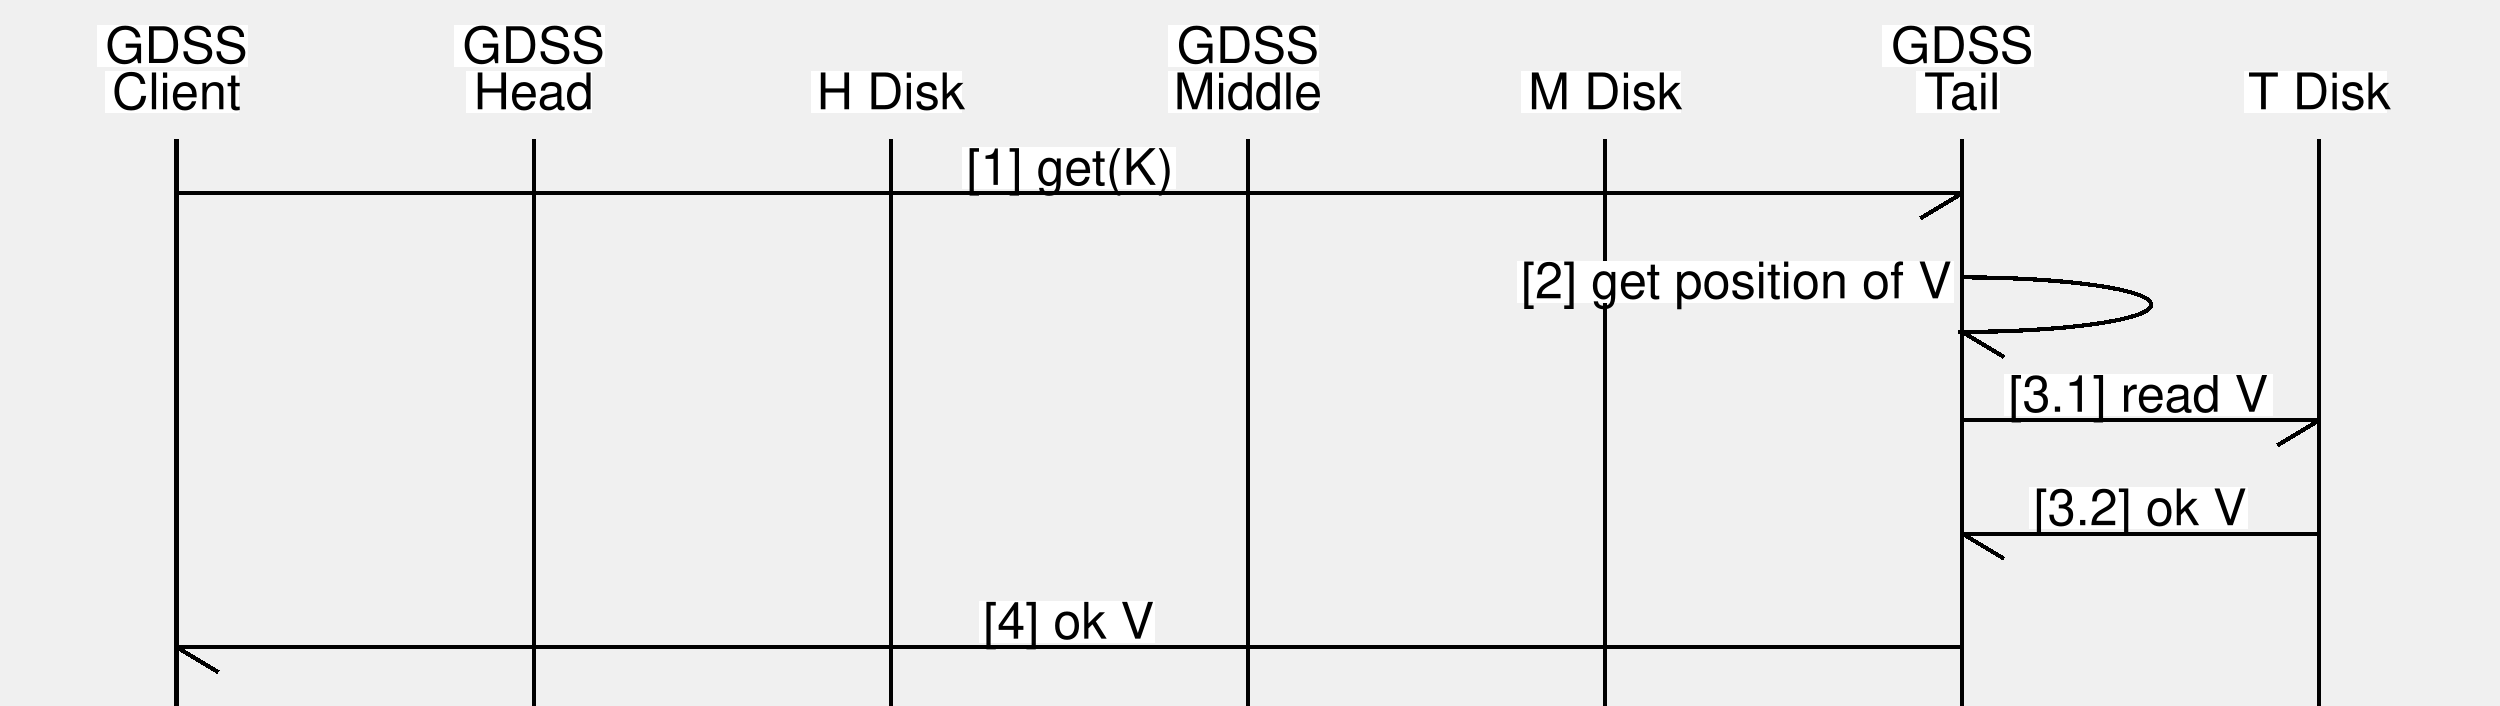
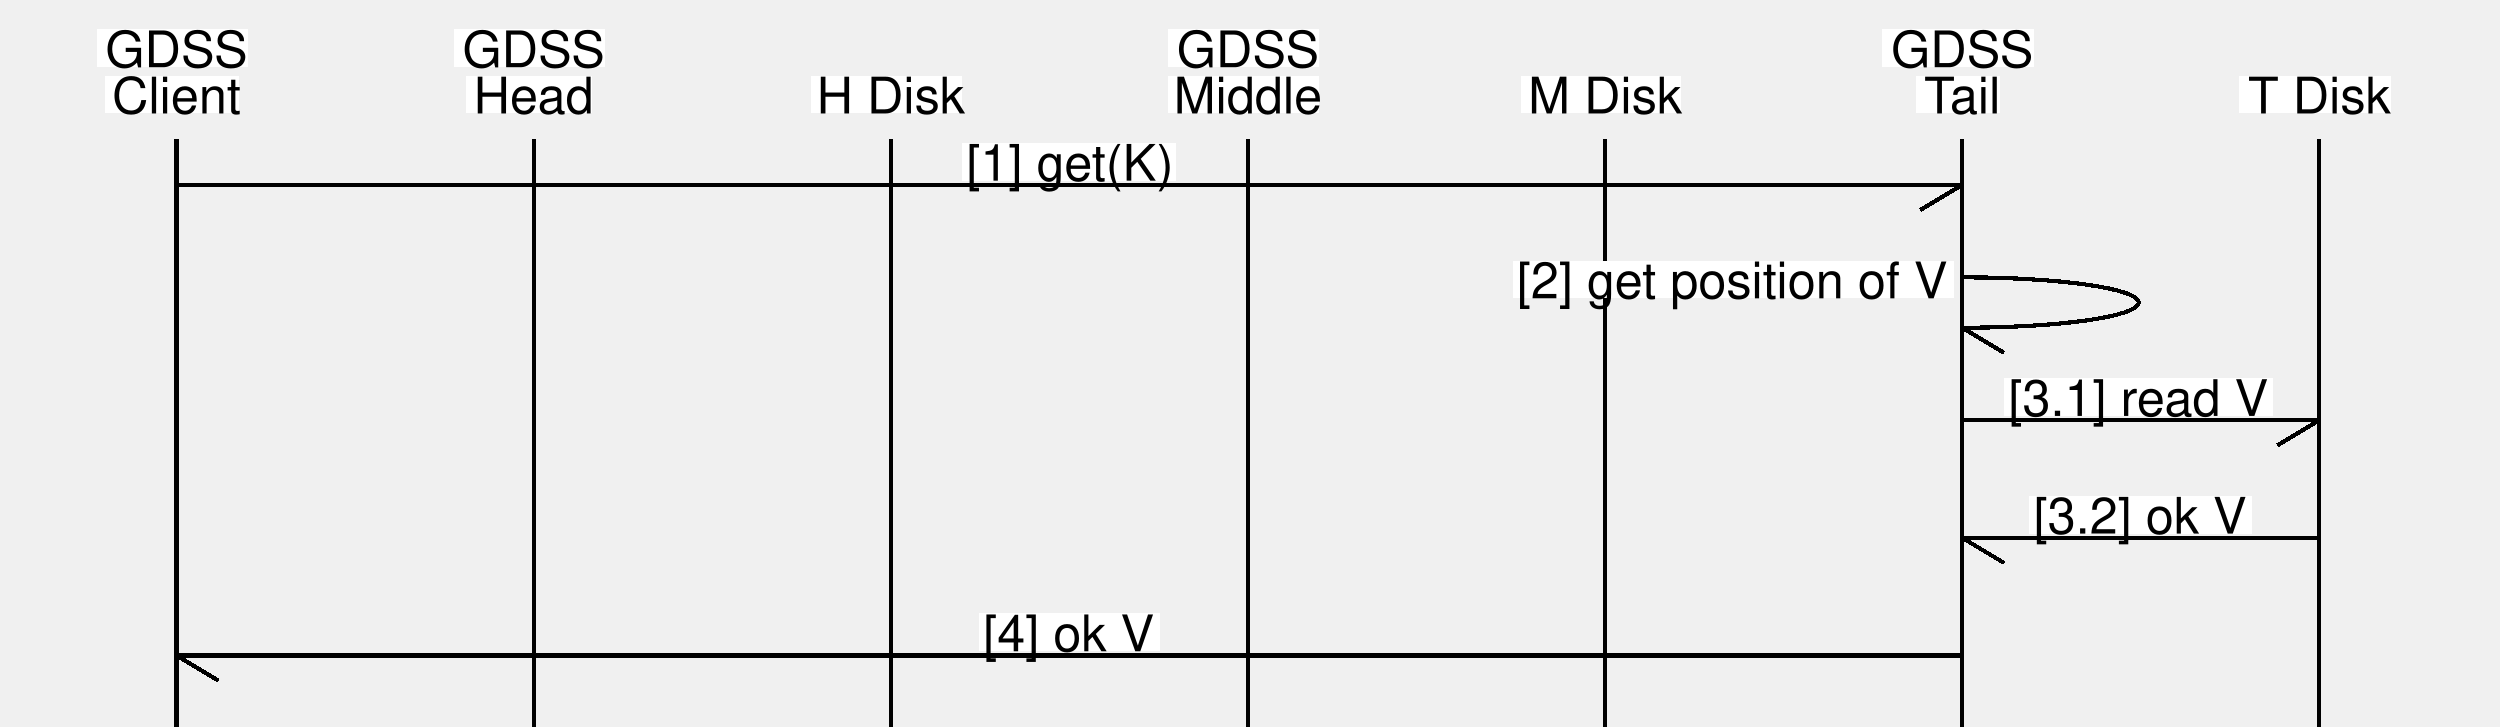
- <svg xmlns="http://www.w3.org/2000/svg" version="1.1" viewBox="0 0 595 168" shape-rendering="crispEdges" stroke-width="1" text-rendering="geometricPrecision">
-   <polygon fill="white" points="23,6 59,6 59,16 23,16" />
-   <text x="42" y="15" textLength="34" font-family="Helvetica" font-size="12" fill="black" text-anchor="middle">
+ <svg xmlns="http://www.w3.org/2000/svg" version="1.1" viewBox="0 0 595 173" shape-rendering="crispEdges" stroke-width="1" text-rendering="geometricPrecision">
+   <polygon fill="white" points="23,7 59,7 59,16 23,16" />
+   <text x="42" y="16" textLength="34" font-family="Helvetica" font-size="12" fill="black" text-anchor="middle">

GDSS
</text>
-   <polygon fill="white" points="25,17 57,17 57,27 25,27" />
-   <text x="42" y="26" textLength="30" font-family="Helvetica" font-size="12" fill="black" text-anchor="middle">
+   <polygon fill="white" points="25,18 57,18 57,27 25,27" />
+   <text x="42" y="27" textLength="31" font-family="Helvetica" font-size="12" fill="black" text-anchor="middle">

Client
</text>
-   <polygon fill="white" points="108,6 144,6 144,16 108,16" />
-   <text x="127" y="15" textLength="34" font-family="Helvetica" font-size="12" fill="black" text-anchor="middle">
+   <polygon fill="white" points="108,7 144,7 144,16 108,16" />
+   <text x="127" y="16" textLength="34" font-family="Helvetica" font-size="12" fill="black" text-anchor="middle">

GDSS
</text>
-   <polygon fill="white" points="111,17 141,17 141,27 111,27" />
-   <text x="127" y="26" textLength="28" font-family="Helvetica" font-size="12" fill="black" text-anchor="middle">
+   <polygon fill="white" points="111,18 141,18 141,27 111,27" />
+   <text x="127" y="27" textLength="29" font-family="Helvetica" font-size="12" fill="black" text-anchor="middle">

Head
</text>
-   <polygon fill="white" points="193,17 229,17 229,27 193,27" />
-   <text x="212" y="26" textLength="35" font-family="Helvetica" font-size="12" fill="black" text-anchor="middle">
+   <polygon fill="white" points="193,18 229,18 229,27 193,27" />
+   <text x="212" y="27" textLength="35" font-family="Helvetica" font-size="12" fill="black" text-anchor="middle">

H Disk
</text>
-   <polygon fill="white" points="278,6 314,6 314,16 278,16" />
-   <text x="297" y="15" textLength="34" font-family="Helvetica" font-size="12" fill="black" text-anchor="middle">
+   <polygon fill="white" points="278,7 314,7 314,16 278,16" />
+   <text x="297" y="16" textLength="34" font-family="Helvetica" font-size="12" fill="black" text-anchor="middle">

GDSS
</text>
-   <polygon fill="white" points="278,17 314,17 314,27 278,27" />
-   <text x="297" y="26" textLength="35" font-family="Helvetica" font-size="12" fill="black" text-anchor="middle">
+   <polygon fill="white" points="278,18 314,18 314,27 278,27" />
+   <text x="297" y="27" textLength="35" font-family="Helvetica" font-size="12" fill="black" text-anchor="middle">

Middle
</text>
-   <polygon fill="white" points="362,17 400,17 400,27 362,27" />
-   <text x="382" y="26" textLength="36" font-family="Helvetica" font-size="12" fill="black" text-anchor="middle">
+   <polygon fill="white" points="362,18 400,18 400,27 362,27" />
+   <text x="382" y="27" textLength="37" font-family="Helvetica" font-size="12" fill="black" text-anchor="middle">

M Disk
</text>
-   <polygon fill="white" points="448,6 484,6 484,16 448,16" />
-   <text x="467" y="15" textLength="34" font-family="Helvetica" font-size="12" fill="black" text-anchor="middle">
+   <polygon fill="white" points="448,7 484,7 484,16 448,16" />
+   <text x="467" y="16" textLength="34" font-family="Helvetica" font-size="12" fill="black" text-anchor="middle">

GDSS
</text>
-   <polygon fill="white" points="456,17 476,17 476,27 456,27" />
-   <text x="467" y="26" textLength="19" font-family="Helvetica" font-size="12" fill="black" text-anchor="middle">
+   <polygon fill="white" points="456,18 476,18 476,27 456,27" />
+   <text x="467" y="27" textLength="19" font-family="Helvetica" font-size="12" fill="black" text-anchor="middle">

Tail
</text>
-   <polygon fill="white" points="534,17 568,17 568,27 534,27" />
-   <text x="552" y="26" textLength="33" font-family="Helvetica" font-size="12" fill="black" text-anchor="middle">
+   <polygon fill="white" points="533,18 569,18 569,27 533,27" />
+   <text x="552" y="27" textLength="34" font-family="Helvetica" font-size="12" fill="black" text-anchor="middle">

T Disk
</text>
-   <line x1="42" y1="33" x2="42" y2="60" stroke="black" />
-   <line x1="127" y1="33" x2="127" y2="60" stroke="black" />
-   <line x1="212" y1="33" x2="212" y2="60" stroke="black" />
-   <line x1="297" y1="33" x2="297" y2="60" stroke="black" />
-   <line x1="382" y1="33" x2="382" y2="60" stroke="black" />
-   <line x1="467" y1="33" x2="467" y2="60" stroke="black" />
-   <line x1="552" y1="33" x2="552" y2="60" stroke="black" />
-   <line x1="42" y1="46" x2="467" y2="46" stroke="black" />
-   <line x1="467" y1="46" x2="457" y2="52" stroke="black" />
-   <polygon fill="white" points="229,35 280,35 280,45 229,45" />
-   <text x="230" y="44" textLength="49" font-family="Helvetica" font-size="12" fill="black">
+   <line x1="42" y1="33" x2="42" y2="61" stroke="black" />
+   <line x1="127" y1="33" x2="127" y2="61" stroke="black" />
+   <line x1="212" y1="33" x2="212" y2="61" stroke="black" />
+   <line x1="297" y1="33" x2="297" y2="61" stroke="black" />
+   <line x1="382" y1="33" x2="382" y2="61" stroke="black" />
+   <line x1="467" y1="33" x2="467" y2="61" stroke="black" />
+   <line x1="552" y1="33" x2="552" y2="61" stroke="black" />
+   <line x1="42" y1="44" x2="467" y2="44" stroke="black" />
+   <line x1="467" y1="44" x2="457" y2="50" stroke="black" />
+   <polygon fill="white" points="229,34 280,34 280,43 229,43" />
+   <text x="230" y="43" textLength="49" font-family="Helvetica" font-size="12" fill="black">
[1] get(K)
</text>
-   <line x1="42" y1="60" x2="42" y2="87" stroke="black" />
-   <line x1="127" y1="60" x2="127" y2="87" stroke="black" />
-   <line x1="212" y1="60" x2="212" y2="87" stroke="black" />
-   <line x1="297" y1="60" x2="297" y2="87" stroke="black" />
-   <line x1="382" y1="60" x2="382" y2="87" stroke="black" />
-   <line x1="467" y1="60" x2="467" y2="87" stroke="black" />
-   <line x1="552" y1="60" x2="552" y2="87" stroke="black" />
-   <path d="M 467 66 A42,6 0 0,1 466,79" stroke="black" fill="none" />
-   <line x1="467" y1="79" x2="477" y2="85" stroke="black" />
-   <polygon fill="white" points="361,62 465,62 465,72 361,72" />
-   <text x="362" y="71" textLength="102" font-family="Helvetica" font-size="12" fill="black">
+   <line x1="42" y1="61" x2="42" y2="89" stroke="black" />
+   <line x1="127" y1="61" x2="127" y2="89" stroke="black" />
+   <line x1="212" y1="61" x2="212" y2="89" stroke="black" />
+   <line x1="297" y1="61" x2="297" y2="89" stroke="black" />
+   <line x1="382" y1="61" x2="382" y2="89" stroke="black" />
+   <line x1="467" y1="61" x2="467" y2="89" stroke="black" />
+   <line x1="552" y1="61" x2="552" y2="89" stroke="black" />
+   <path d="M 467 66 A42,6 0 0,1 467,78" stroke="black" fill="none" />
+   <line x1="467" y1="78" x2="477" y2="84" stroke="black" />
+   <polygon fill="white" points="360,62 465,62 465,71 360,71" />
+   <text x="361" y="71" textLength="103" font-family="Helvetica" font-size="12" fill="black">
[2] get position of V
</text>
-   <line x1="42" y1="87" x2="42" y2="114" stroke="black" />
-   <line x1="127" y1="87" x2="127" y2="114" stroke="black" />
-   <line x1="212" y1="87" x2="212" y2="114" stroke="black" />
-   <line x1="297" y1="87" x2="297" y2="114" stroke="black" />
-   <line x1="382" y1="87" x2="382" y2="114" stroke="black" />
-   <line x1="467" y1="87" x2="467" y2="114" stroke="black" />
-   <line x1="552" y1="87" x2="552" y2="114" stroke="black" />
+   <line x1="42" y1="89" x2="42" y2="117" stroke="black" />
+   <line x1="127" y1="89" x2="127" y2="117" stroke="black" />
+   <line x1="212" y1="89" x2="212" y2="117" stroke="black" />
+   <line x1="297" y1="89" x2="297" y2="117" stroke="black" />
+   <line x1="382" y1="89" x2="382" y2="117" stroke="black" />
+   <line x1="467" y1="89" x2="467" y2="117" stroke="black" />
+   <line x1="552" y1="89" x2="552" y2="117" stroke="black" />
  <line x1="467" y1="100" x2="552" y2="100" stroke="black" />
  <line x1="552" y1="100" x2="542" y2="106" stroke="black" />
-   <polygon fill="white" points="477,89 541,89 541,99 477,99" />
-   <text x="478" y="98" textLength="62" font-family="Helvetica" font-size="12" fill="black">
+   <polygon fill="white" points="477,90 541,90 541,99 477,99" />
+   <text x="478" y="99" textLength="62" font-family="Helvetica" font-size="12" fill="black">
[3.1] read V
</text>
-   <line x1="42" y1="114" x2="42" y2="141" stroke="black" />
-   <line x1="127" y1="114" x2="127" y2="141" stroke="black" />
-   <line x1="212" y1="114" x2="212" y2="141" stroke="black" />
-   <line x1="297" y1="114" x2="297" y2="141" stroke="black" />
-   <line x1="382" y1="114" x2="382" y2="141" stroke="black" />
-   <line x1="467" y1="114" x2="467" y2="141" stroke="black" />
-   <line x1="552" y1="114" x2="552" y2="141" stroke="black" />
-   <line x1="552" y1="127" x2="467" y2="127" stroke="black" />
-   <line x1="467" y1="127" x2="477" y2="133" stroke="black" />
-   <polygon fill="white" points="483,116 535,116 535,126 483,126" />
-   <text x="484" y="125" textLength="50" font-family="Helvetica" font-size="12" fill="black">
+   <line x1="42" y1="117" x2="42" y2="145" stroke="black" />
+   <line x1="127" y1="117" x2="127" y2="145" stroke="black" />
+   <line x1="212" y1="117" x2="212" y2="145" stroke="black" />
+   <line x1="297" y1="117" x2="297" y2="145" stroke="black" />
+   <line x1="382" y1="117" x2="382" y2="145" stroke="black" />
+   <line x1="467" y1="117" x2="467" y2="145" stroke="black" />
+   <line x1="552" y1="117" x2="552" y2="145" stroke="black" />
+   <line x1="552" y1="128" x2="467" y2="128" stroke="black" />
+   <line x1="467" y1="128" x2="477" y2="134" stroke="black" />
+   <polygon fill="white" points="483,118 536,118 536,127 483,127" />
+   <text x="484" y="127" textLength="51" font-family="Helvetica" font-size="12" fill="black">
[3.2] ok V
</text>
-   <line x1="42" y1="141" x2="42" y2="168" stroke="black" />
-   <line x1="127" y1="141" x2="127" y2="168" stroke="black" />
-   <line x1="212" y1="141" x2="212" y2="168" stroke="black" />
-   <line x1="297" y1="141" x2="297" y2="168" stroke="black" />
-   <line x1="382" y1="141" x2="382" y2="168" stroke="black" />
-   <line x1="467" y1="141" x2="467" y2="168" stroke="black" />
-   <line x1="552" y1="141" x2="552" y2="168" stroke="black" />
-   <line x1="467" y1="154" x2="42" y2="154" stroke="black" />
-   <line x1="42" y1="154" x2="52" y2="160" stroke="black" />
-   <polygon fill="white" points="233,143 275,143 275,153 233,153" />
-   <text x="234" y="152" textLength="40" font-family="Helvetica" font-size="12" fill="black">
+   <line x1="42" y1="145" x2="42" y2="173" stroke="black" />
+   <line x1="127" y1="145" x2="127" y2="173" stroke="black" />
+   <line x1="212" y1="145" x2="212" y2="173" stroke="black" />
+   <line x1="297" y1="145" x2="297" y2="173" stroke="black" />
+   <line x1="382" y1="145" x2="382" y2="173" stroke="black" />
+   <line x1="467" y1="145" x2="467" y2="173" stroke="black" />
+   <line x1="552" y1="145" x2="552" y2="173" stroke="black" />
+   <line x1="467" y1="156" x2="42" y2="156" stroke="black" />
+   <line x1="42" y1="156" x2="52" y2="162" stroke="black" />
+   <polygon fill="white" points="233,146 276,146 276,155 233,155" />
+   <text x="234" y="155" textLength="41" font-family="Helvetica" font-size="12" fill="black">
[4] ok V
</text>
+   <line x1="42" y1="167" x2="42" y2="173" stroke="black" />
+   <line x1="127" y1="167" x2="127" y2="173" stroke="black" />
+   <line x1="212" y1="167" x2="212" y2="173" stroke="black" />
+   <line x1="297" y1="167" x2="297" y2="173" stroke="black" />
+   <line x1="382" y1="167" x2="382" y2="173" stroke="black" />
+   <line x1="467" y1="167" x2="467" y2="173" stroke="black" />
+   <line x1="552" y1="167" x2="552" y2="173" stroke="black" />
</svg>
